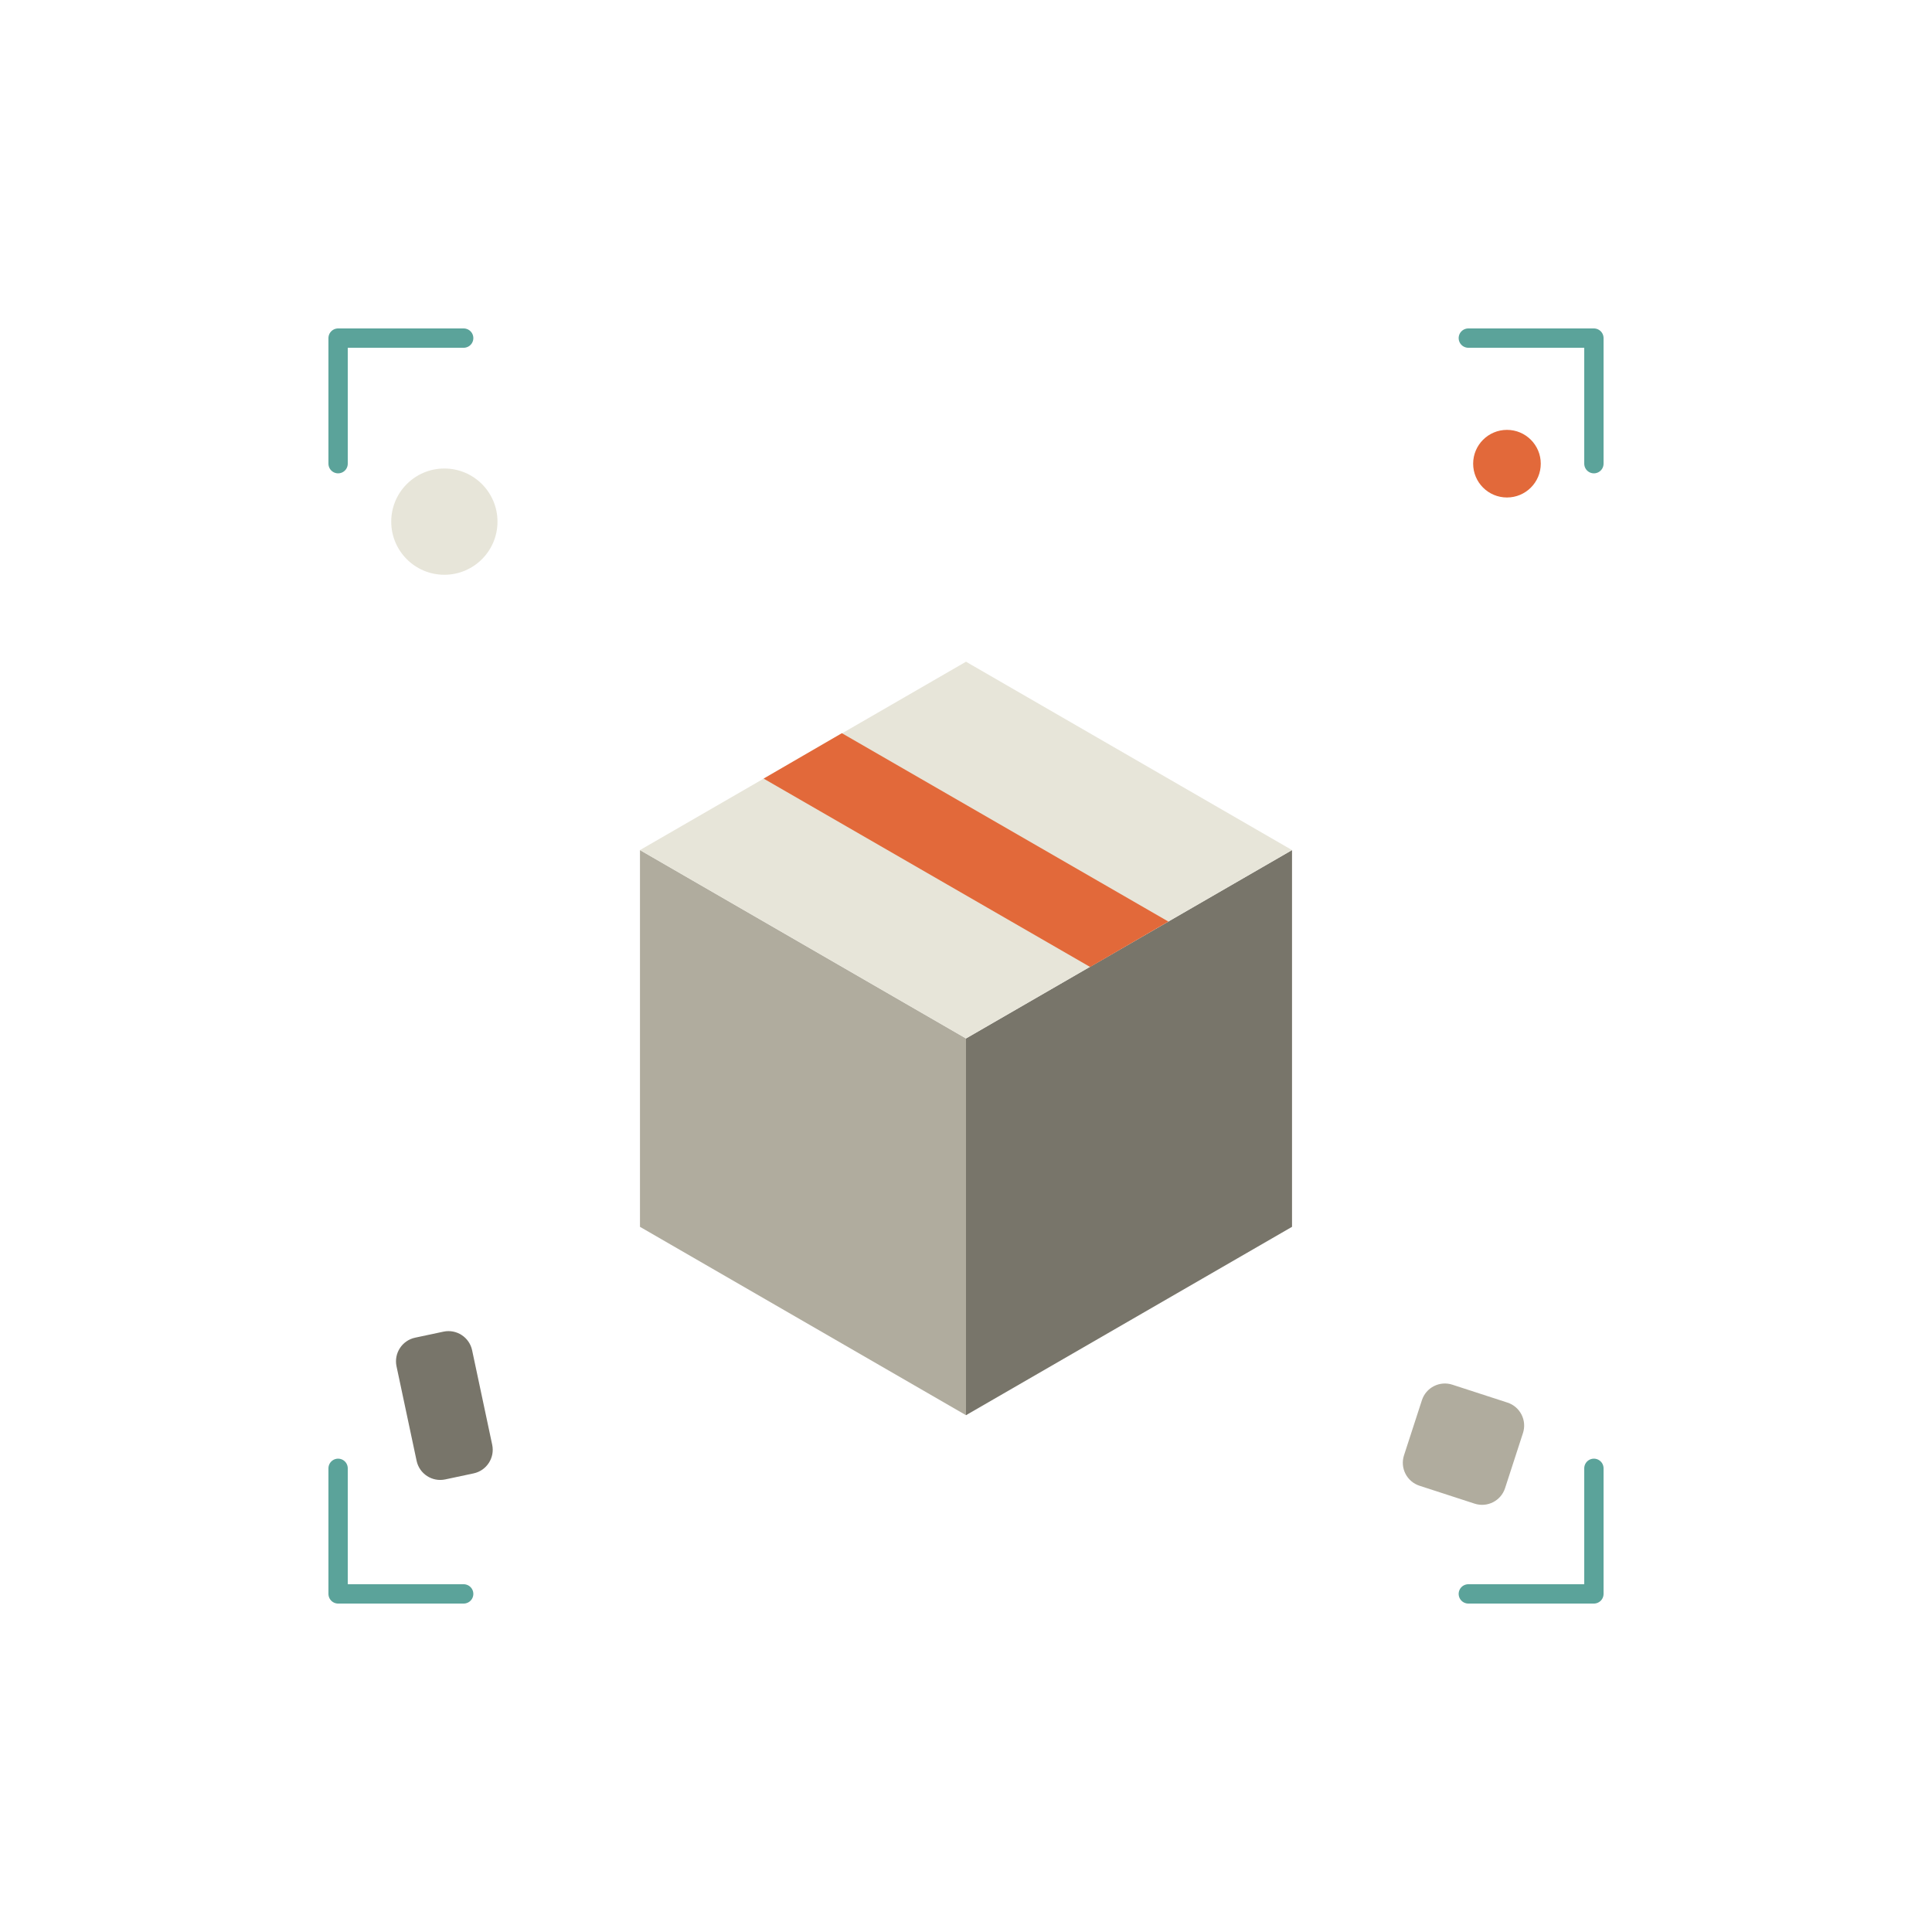
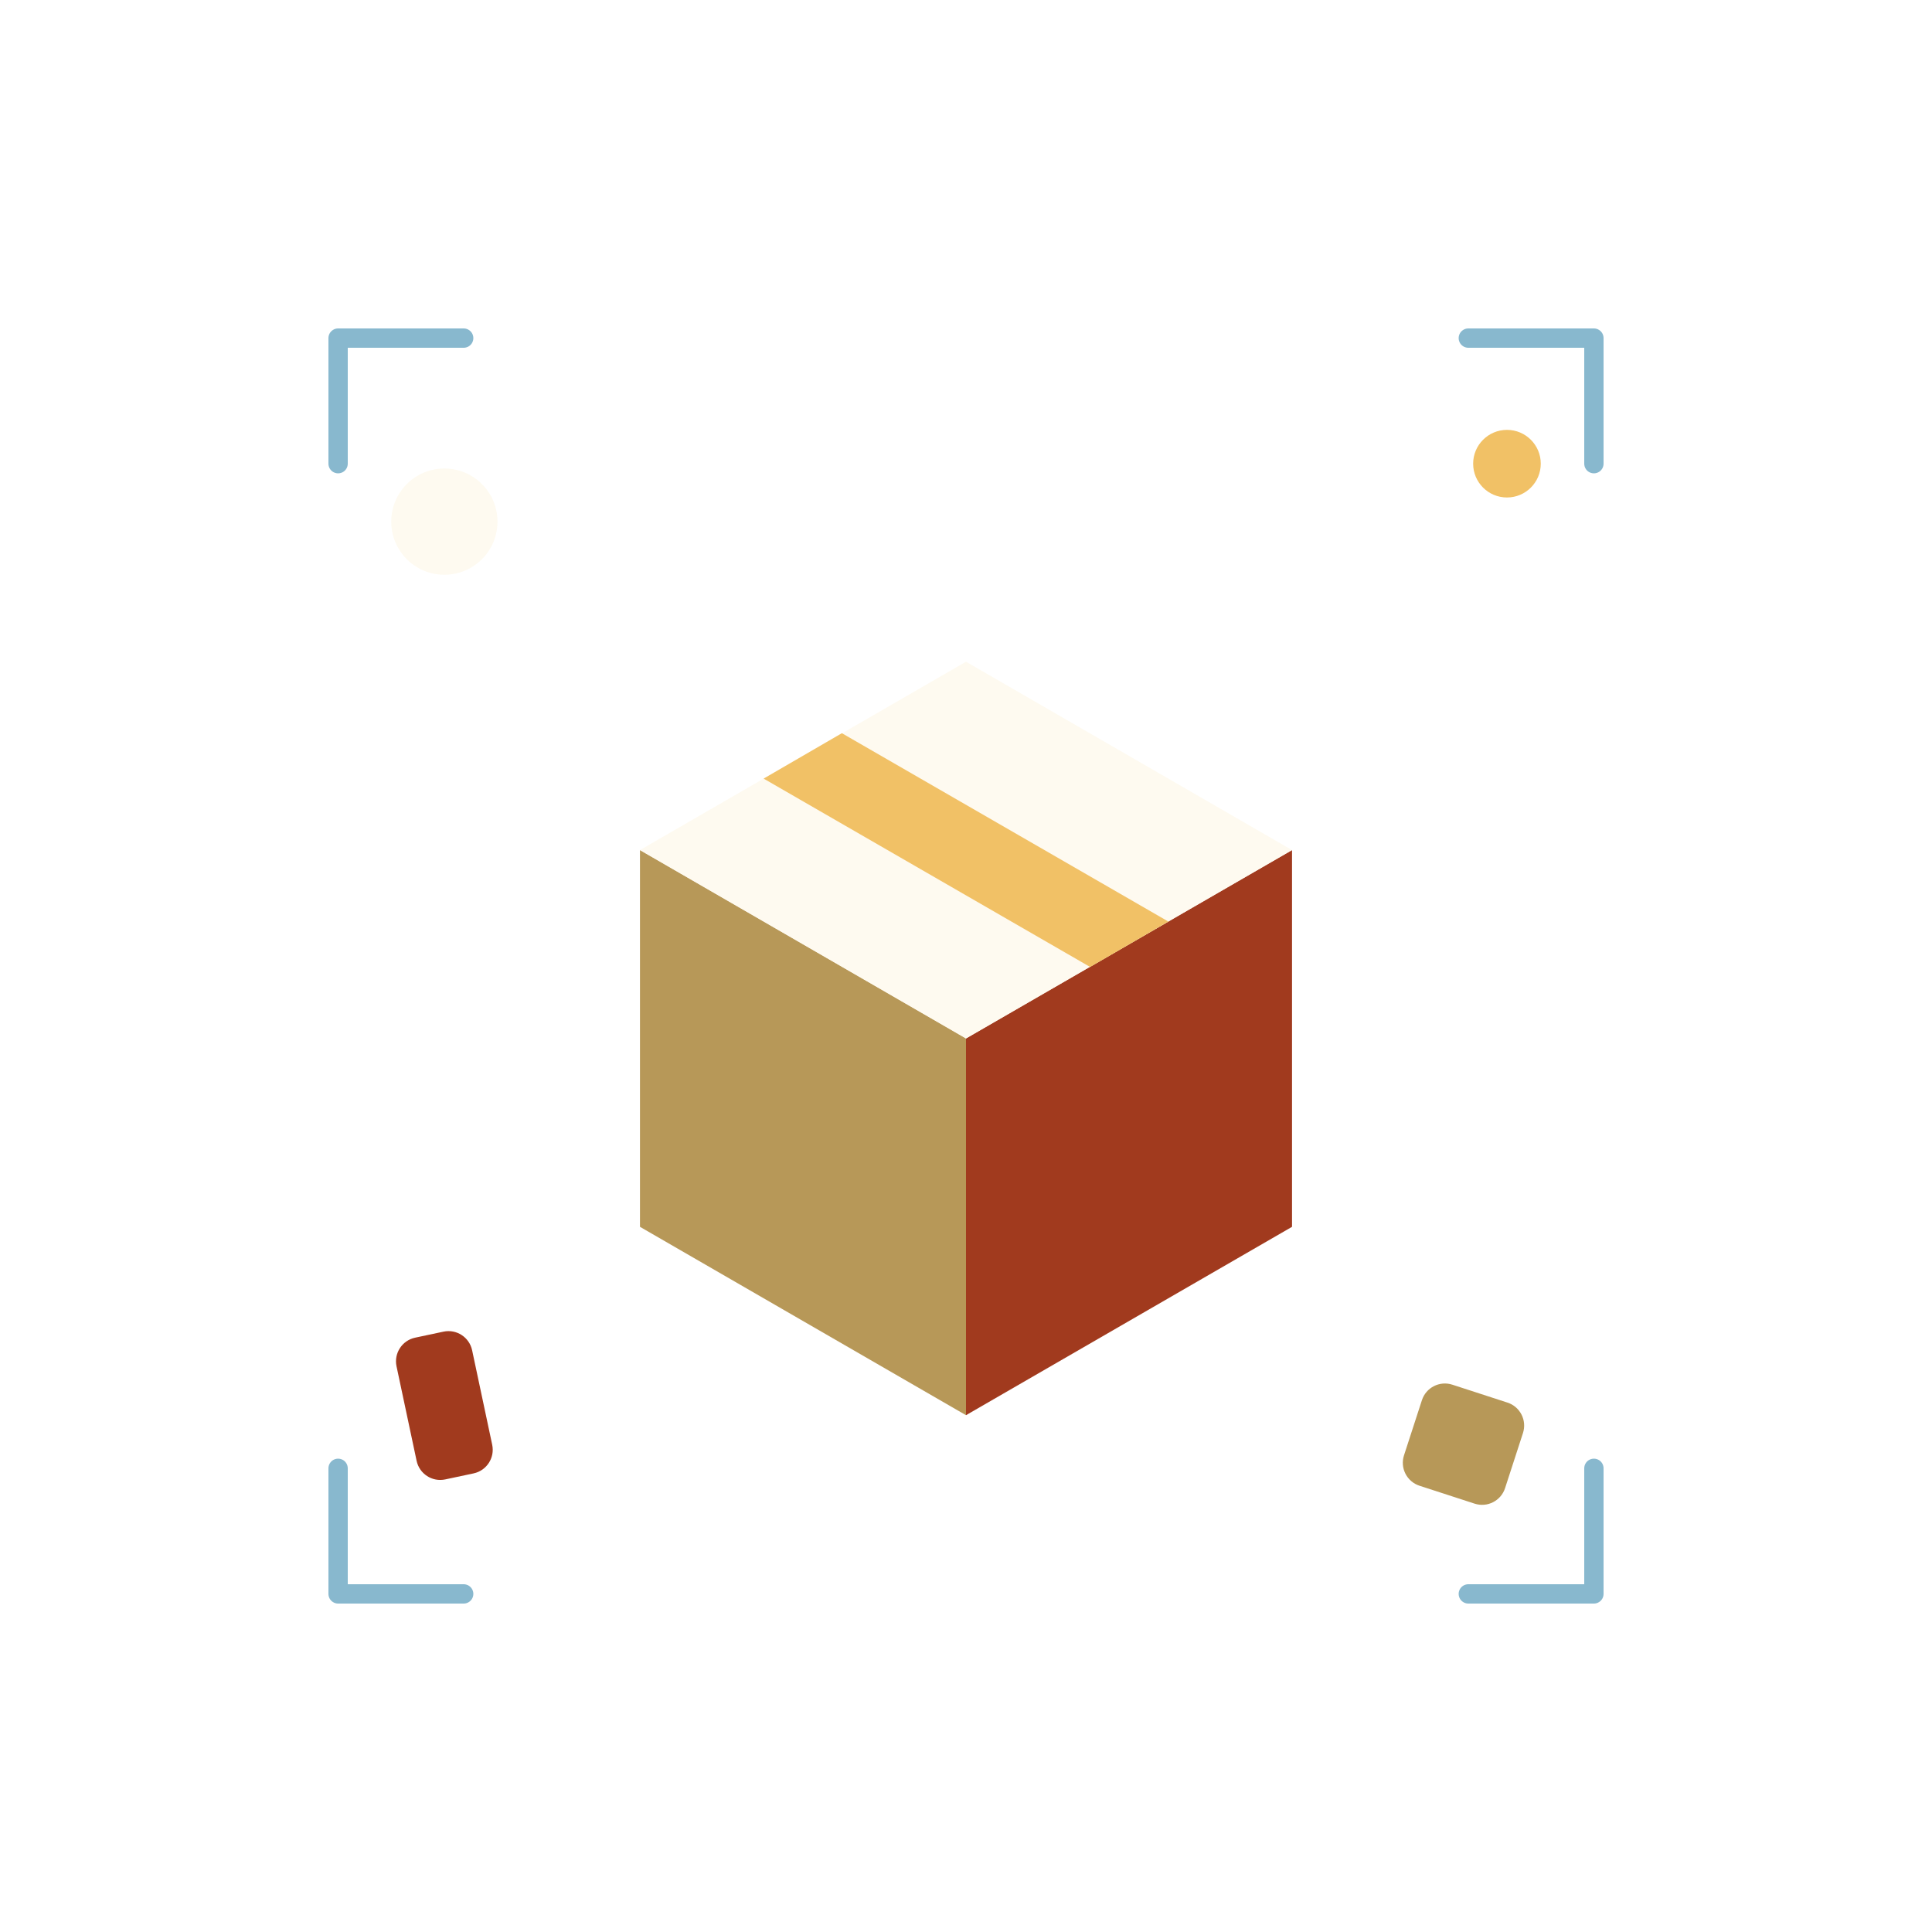
<svg xmlns="http://www.w3.org/2000/svg" viewBox="0 0 400 400" fill="none">
-   <path d="M96,70 L70,70 L70,96 M304,70 L330,70 L330,96 M96,330 L70,330 L70,304 M304,330 L330,330 L330,304 " stroke="#5ba39a" stroke-width="4" stroke-linecap="round" stroke-linejoin="round" />
-   <polygon points="132.5,176.0 200.0,215.0 200.0,293.0 132.5,254.0" fill="#b0ac9e" />
-   <polygon points="200.0,215.0 267.5,176.0 267.5,254.0 200.0,293.0" fill="#78756a" />
-   <polygon points="200.0,137.0 267.5,176.0 200.0,215.0 132.5,176.0" fill="#e7e5d9" />
-   <polygon points="174.3,151.8 158.1,161.2 225.7,200.2 241.9,190.8" fill="#e2693a" />
-   <circle cx="92" cy="108" r="11" fill="#e7e5d9" />
-   <circle cx="312" cy="96" r="7" fill="#e2693a" />
-   <rect x="292" y="288" width="22" height="22" rx="5" fill="#b0ac9e" transform="rotate(18 303 299)" />
-   <rect x="84" y="276" width="16" height="30" rx="5" fill="#78756a" transform="rotate(-12 92 291)" />
+   <path d="M96,70 L70,70 L70,96 M304,70 L330,70 L330,96 M96,330 L70,330 L70,304 M304,330 L330,330 L330,304 " stroke="#88B8CE" stroke-width="4" stroke-linecap="round" stroke-linejoin="round" />
+   <polygon points="132.5,176.0 200.0,215.0 200.0,293.0 132.5,254.0" fill="#B79858" />
+   <polygon points="200.0,215.0 267.5,176.0 267.5,254.0 200.0,293.0" fill="#A13A1E" />
+   <polygon points="200.0,137.0 267.5,176.0 200.0,215.0 132.5,176.0" fill="#FEFAF0" />
+   <polygon points="174.3,151.8 158.1,161.2 225.7,200.2 241.9,190.8" fill="#F1C166" />
+   <circle cx="92" cy="108" r="11" fill="#FEFAF0" />
+   <circle cx="312" cy="96" r="7" fill="#F1C166" />
+   <rect x="292" y="288" width="22" height="22" rx="5" fill="#B79858" transform="rotate(18 303 299)" />
+   <rect x="84" y="276" width="16" height="30" rx="5" fill="#A13A1E" transform="rotate(-12 92 291)" />
</svg>
